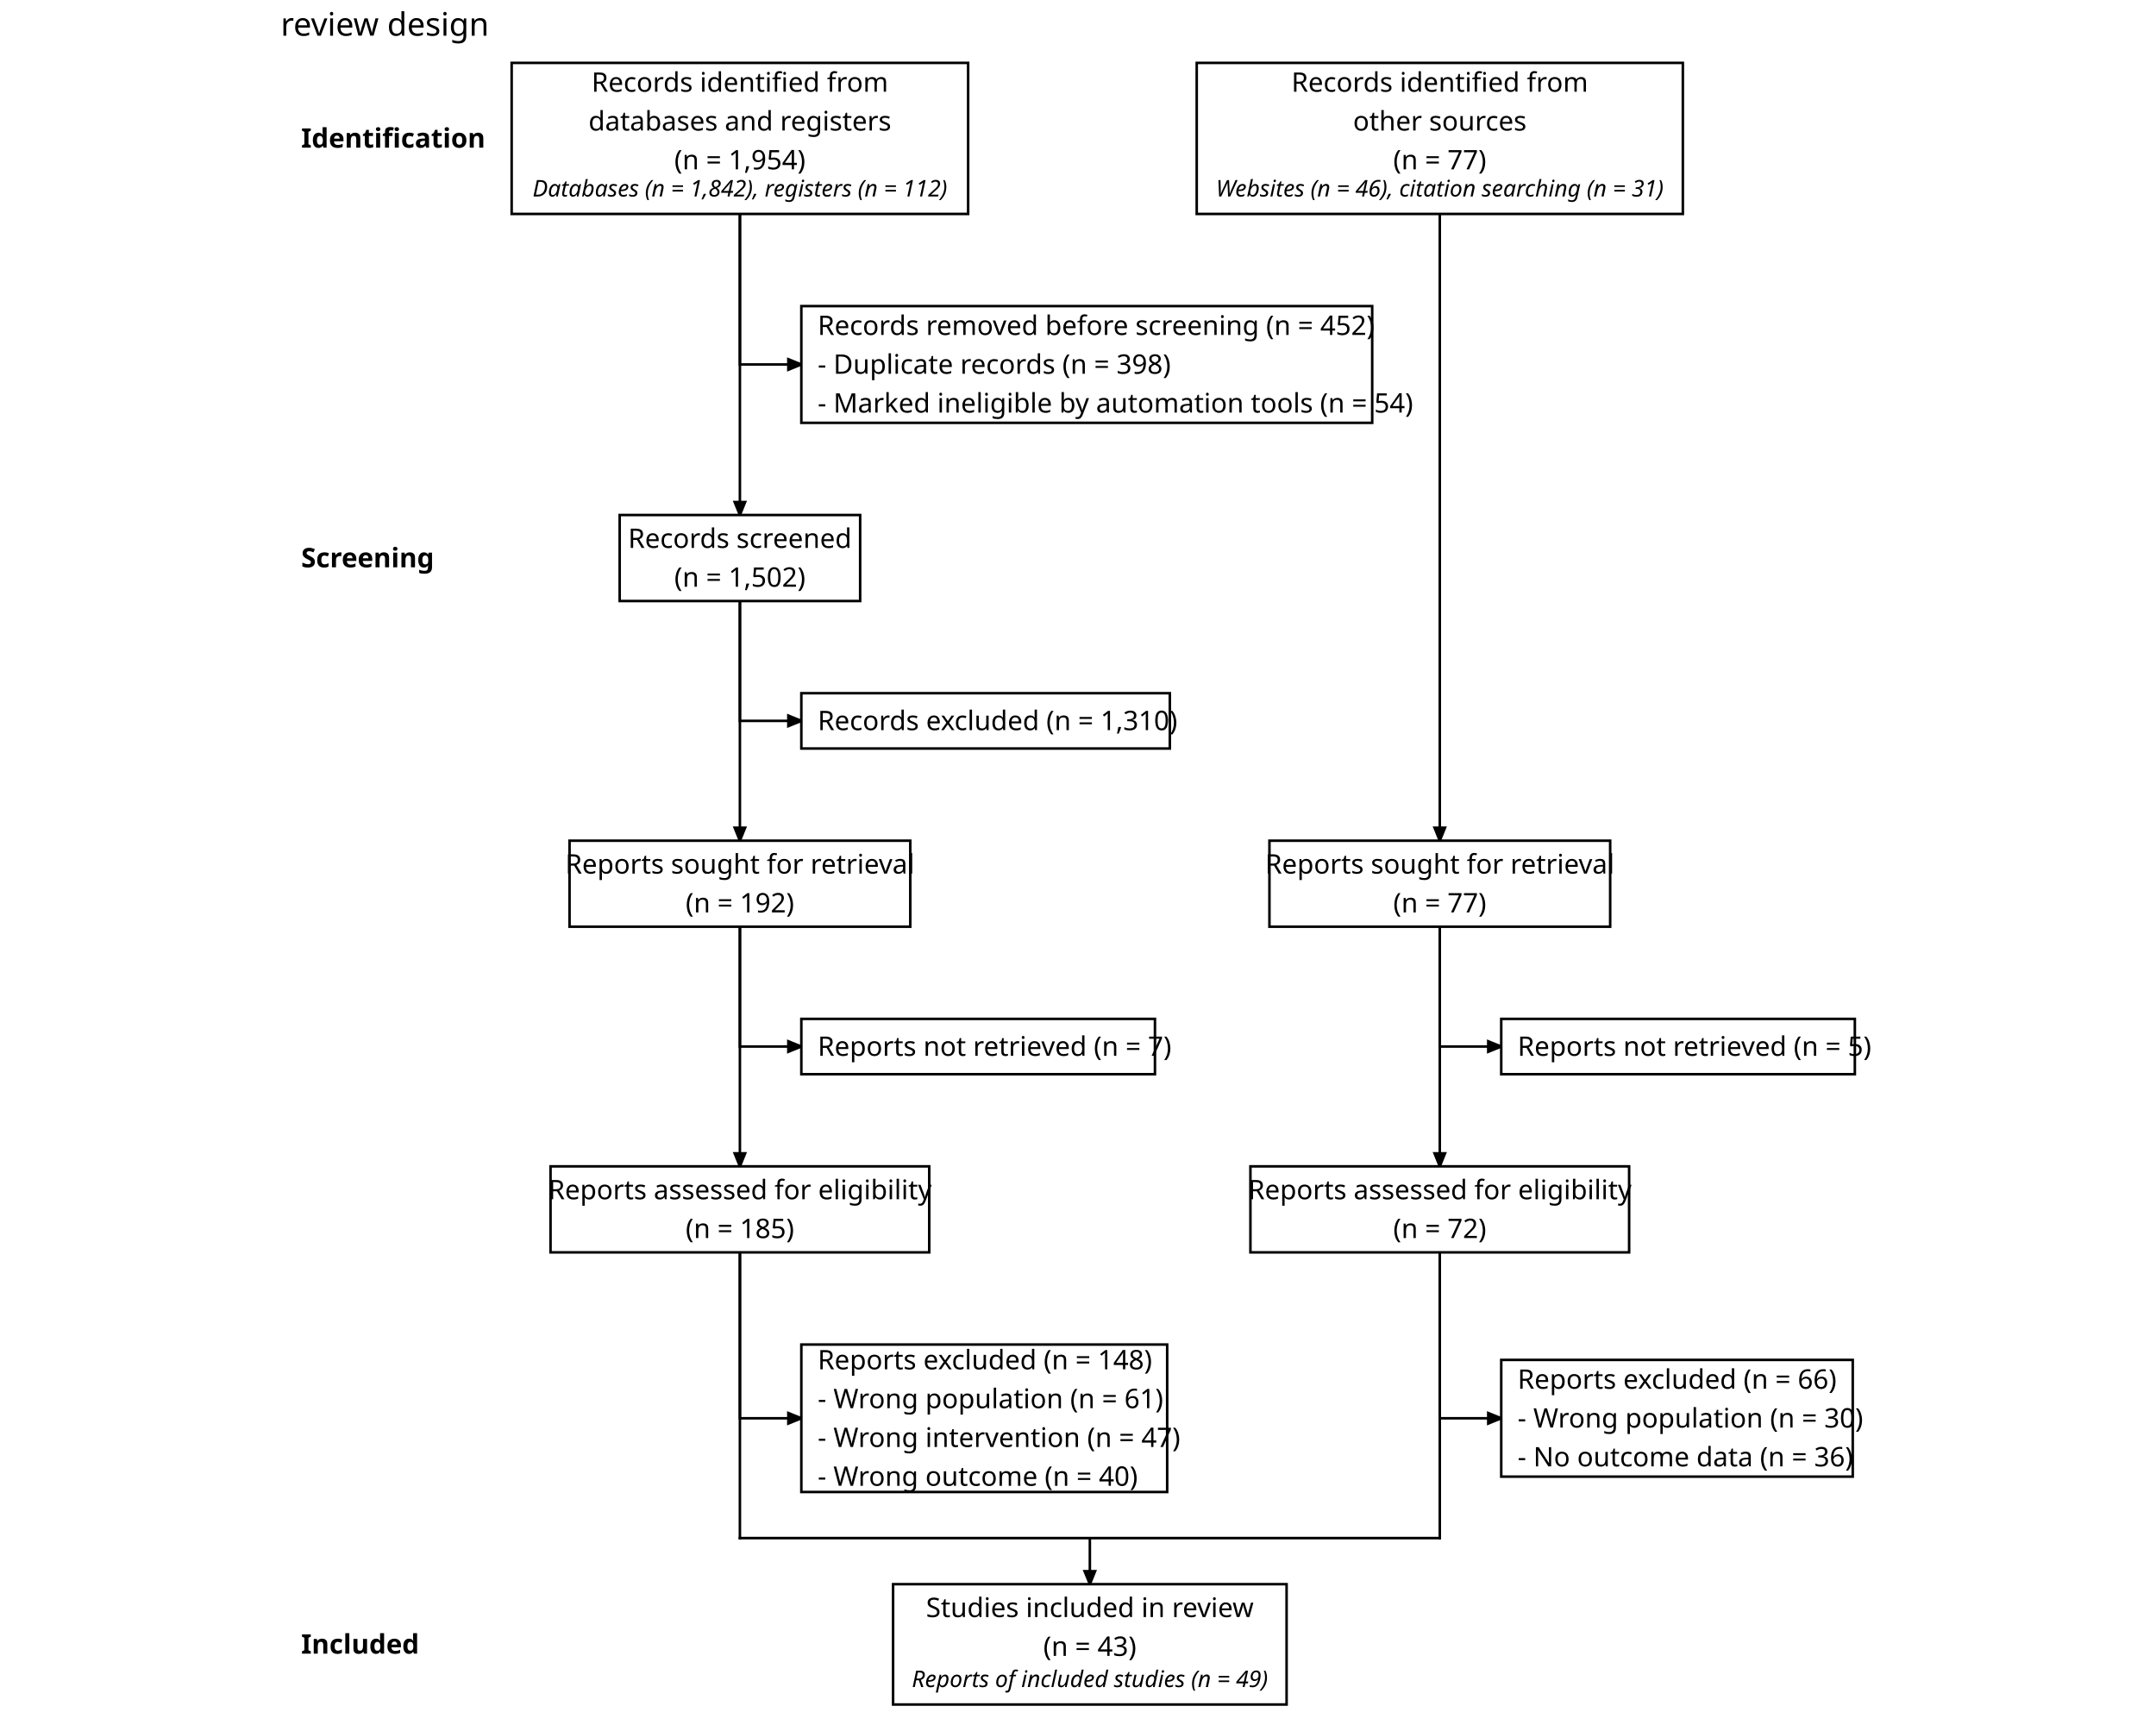
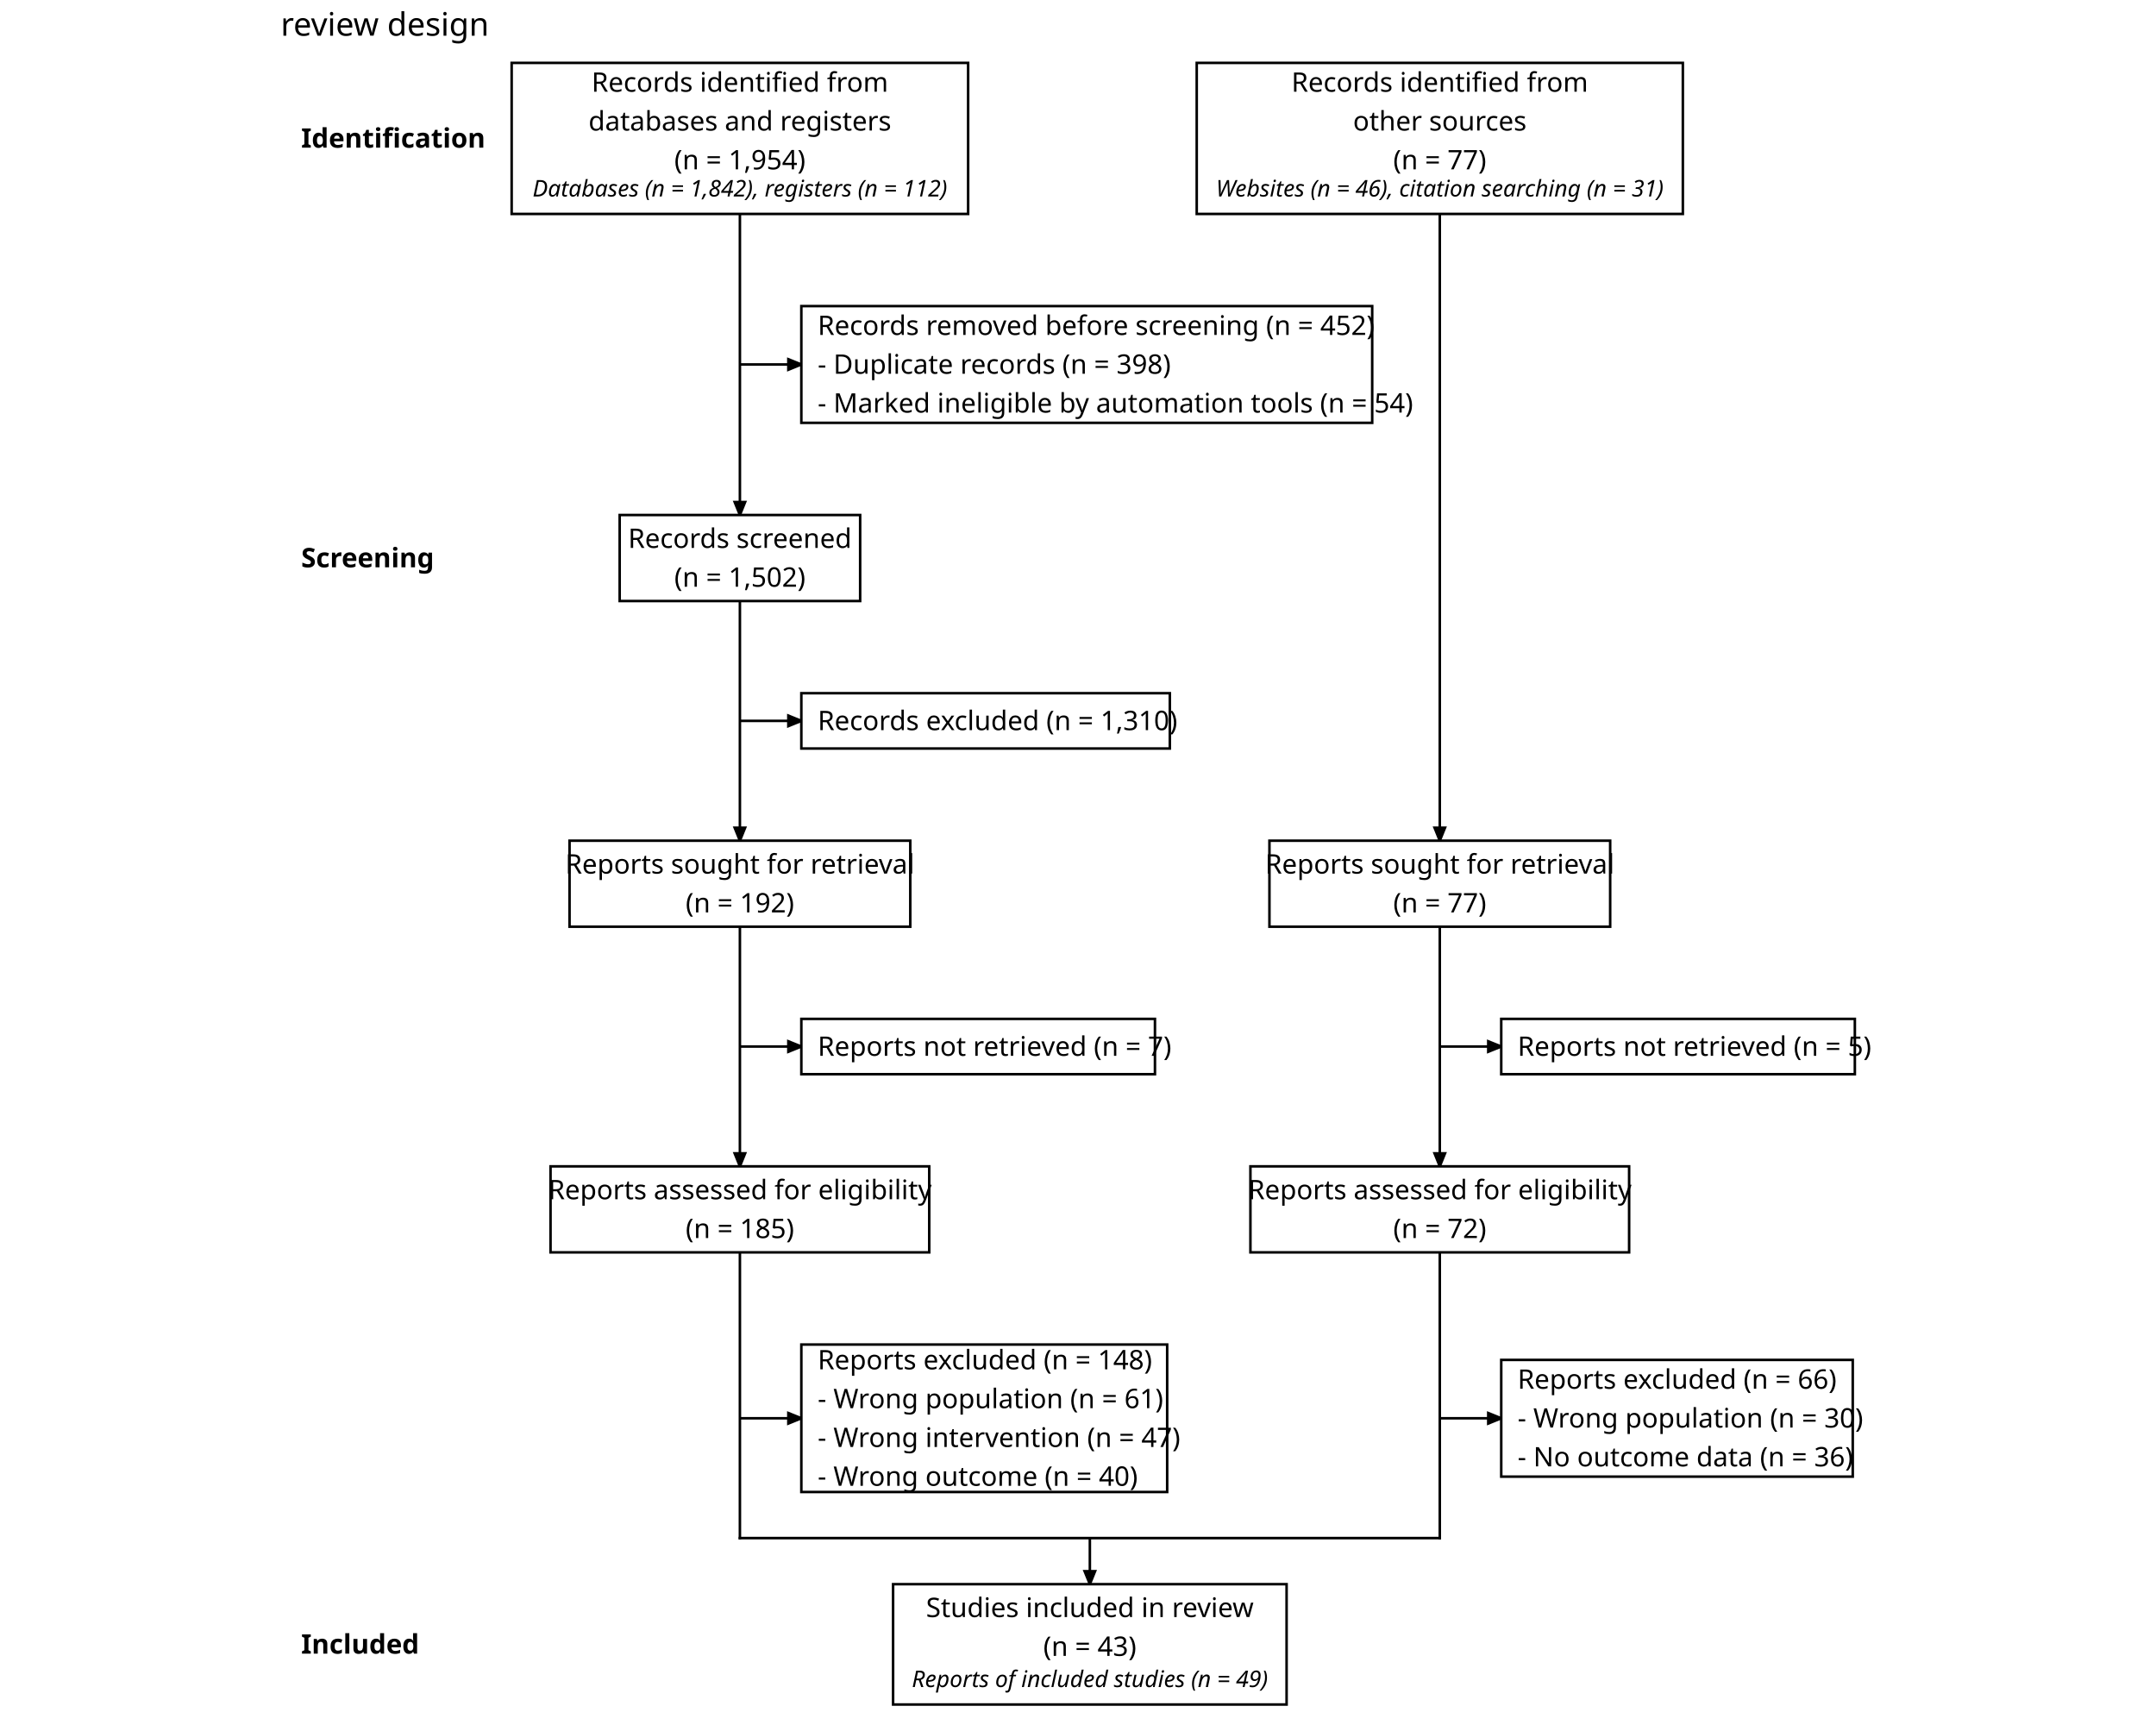
<svg xmlns="http://www.w3.org/2000/svg" class="svglite" data-engine-version="2.0" width="720.00pt" height="576.00pt" viewBox="0 0 720.00 576.00">
  <defs>
    <style type="text/css">
    .svglite line, .svglite polyline, .svglite polygon, .svglite path, .svglite rect, .svglite circle {
      fill: none;
      stroke: #000000;
      stroke-linecap: round;
      stroke-linejoin: round;
      stroke-miterlimit: 10.00;
    }
  </style>
  </defs>
  <rect width="100%" height="100%" style="stroke: none; fill: #FFFFFF;" />
  <defs>
    <clipPath id="cpMC4wMHw3MjAuMDB8MC4wMHw1NzYuMDA=">
      <rect x="0.00" y="0.00" width="720.00" height="576.00" />
    </clipPath>
  </defs>
  <g clip-path="url(#cpMC4wMHw3MjAuMDB8MC4wMHw1NzYuMDA=)">
</g>
  <defs>
    <clipPath id="cpOTMuNzN8NjI2LjI3fDAuMDB8NTc2LjAw">
      <rect x="93.73" y="0.00" width="532.53" height="576.00" />
    </clipPath>
  </defs>
  <g clip-path="url(#cpOTMuNzN8NjI2LjI3fDAuMDB8NTc2LjAw)">
    <rect x="93.73" y="0.00" width="532.53" height="576.00" style="stroke-width: 0.00; stroke: none; fill: #FFFFFF;" />
  </g>
  <g clip-path="url(#cpMC4wMHw3MjAuMDB8MC4wMHw1NzYuMDA=)">
    <rect x="93.73" y="14.16" width="532.53" height="561.84" style="stroke-width: 0.00; stroke: none; fill: #FFFFFF;" />
    <line x1="247.09" y1="418.18" x2="247.09" y2="513.59" style="stroke-width: 0.85; stroke-linecap: square;" />
    <line x1="480.82" y1="418.18" x2="480.82" y2="513.59" style="stroke-width: 0.85; stroke-linecap: square;" />
    <line x1="247.09" y1="513.59" x2="480.82" y2="513.59" style="stroke-width: 0.85; stroke-linecap: square;" />
-     <line x1="247.09" y1="71.44" x2="247.09" y2="121.70" style="stroke-width: 0.85; stroke-linecap: square;" />
-     <line x1="247.09" y1="200.70" x2="247.09" y2="240.71" style="stroke-width: 0.85; stroke-linecap: square;" />
-     <line x1="247.09" y1="309.44" x2="247.09" y2="349.45" style="stroke-width: 0.85; stroke-linecap: square;" />
-     <line x1="480.82" y1="309.44" x2="480.82" y2="349.45" style="stroke-width: 0.85; stroke-linecap: square;" />
-     <line x1="247.09" y1="418.18" x2="247.09" y2="473.58" style="stroke-width: 0.85; stroke-linecap: square;" />
-     <line x1="480.82" y1="418.18" x2="480.82" y2="473.58" style="stroke-width: 0.85; stroke-linecap: square;" />
    <line x1="247.09" y1="71.44" x2="247.09" y2="171.97" style="stroke-width: 0.85; stroke-linecap: butt; stroke-linejoin: miter;" />
    <polygon points="245.34,167.63 247.09,171.97 248.84,167.63 " style="stroke-width: 0.85; stroke-linecap: butt; stroke-linejoin: miter; fill: #000000;" />
    <line x1="247.09" y1="200.70" x2="247.09" y2="280.72" style="stroke-width: 0.85; stroke-linecap: butt; stroke-linejoin: miter;" />
    <polygon points="245.34,276.38 247.09,280.72 248.84,276.38 " style="stroke-width: 0.85; stroke-linecap: butt; stroke-linejoin: miter; fill: #000000;" />
    <line x1="480.82" y1="71.44" x2="480.82" y2="280.72" style="stroke-width: 0.85; stroke-linecap: butt; stroke-linejoin: miter;" />
    <polygon points="479.07,276.38 480.82,280.72 482.57,276.38 " style="stroke-width: 0.85; stroke-linecap: butt; stroke-linejoin: miter; fill: #000000;" />
    <line x1="247.09" y1="309.44" x2="247.09" y2="389.46" style="stroke-width: 0.85; stroke-linecap: butt; stroke-linejoin: miter;" />
    <polygon points="245.34,385.12 247.09,389.46 248.84,385.12 " style="stroke-width: 0.85; stroke-linecap: butt; stroke-linejoin: miter; fill: #000000;" />
    <line x1="480.82" y1="309.44" x2="480.82" y2="389.46" style="stroke-width: 0.85; stroke-linecap: butt; stroke-linejoin: miter;" />
    <polygon points="479.07,385.12 480.82,389.46 482.57,385.12 " style="stroke-width: 0.85; stroke-linecap: butt; stroke-linejoin: miter; fill: #000000;" />
    <line x1="363.96" y1="513.59" x2="363.96" y2="528.98" style="stroke-width: 0.85; stroke-linecap: butt; stroke-linejoin: miter;" />
    <polygon points="362.20,524.64 363.96,528.98 365.71,524.64 " style="stroke-width: 0.85; stroke-linecap: butt; stroke-linejoin: miter; fill: #000000;" />
    <line x1="247.09" y1="121.70" x2="267.61" y2="121.70" style="stroke-width: 0.85; stroke-linecap: butt; stroke-linejoin: miter;" />
    <polygon points="263.27,123.46 267.61,121.70 263.27,119.95 " style="stroke-width: 0.85; stroke-linecap: butt; stroke-linejoin: miter; fill: #000000;" />
    <line x1="247.09" y1="240.71" x2="267.61" y2="240.71" style="stroke-width: 0.85; stroke-linecap: butt; stroke-linejoin: miter;" />
    <polygon points="263.27,242.46 267.61,240.71 263.27,238.95 " style="stroke-width: 0.85; stroke-linecap: butt; stroke-linejoin: miter; fill: #000000;" />
    <line x1="247.09" y1="349.45" x2="267.61" y2="349.45" style="stroke-width: 0.85; stroke-linecap: butt; stroke-linejoin: miter;" />
    <polygon points="263.27,351.20 267.61,349.45 263.27,347.70 " style="stroke-width: 0.85; stroke-linecap: butt; stroke-linejoin: miter; fill: #000000;" />
    <line x1="480.82" y1="349.45" x2="501.34" y2="349.45" style="stroke-width: 0.85; stroke-linecap: butt; stroke-linejoin: miter;" />
    <polygon points="497.00,351.20 501.34,349.45 497.00,347.70 " style="stroke-width: 0.85; stroke-linecap: butt; stroke-linejoin: miter; fill: #000000;" />
    <line x1="247.09" y1="473.58" x2="267.61" y2="473.58" style="stroke-width: 0.85; stroke-linecap: butt; stroke-linejoin: miter;" />
    <polygon points="263.27,475.34 267.61,473.58 263.27,471.83 " style="stroke-width: 0.85; stroke-linecap: butt; stroke-linejoin: miter; fill: #000000;" />
    <line x1="480.82" y1="473.58" x2="501.34" y2="473.58" style="stroke-width: 0.85; stroke-linecap: butt; stroke-linejoin: miter;" />
    <polygon points="497.00,475.34 501.34,473.58 497.00,471.83 " style="stroke-width: 0.85; stroke-linecap: butt; stroke-linejoin: miter; fill: #000000;" />
    <rect x="170.87" y="21.00" width="152.44" height="50.44" style="stroke-width: 0.85; stroke-linecap: butt; stroke-linejoin: miter; fill: #FFFFFF;" />
    <rect x="399.65" y="21.00" width="162.34" height="50.44" style="stroke-width: 0.85; stroke-linecap: butt; stroke-linejoin: miter; fill: #FFFFFF;" />
    <rect x="206.94" y="171.97" width="80.31" height="28.72" style="stroke-width: 0.85; stroke-linecap: butt; stroke-linejoin: miter; fill: #FFFFFF;" />
    <rect x="190.20" y="280.72" width="113.79" height="28.72" style="stroke-width: 0.85; stroke-linecap: butt; stroke-linejoin: miter; fill: #FFFFFF;" />
    <rect x="423.93" y="280.72" width="113.79" height="28.72" style="stroke-width: 0.85; stroke-linecap: butt; stroke-linejoin: miter; fill: #FFFFFF;" />
    <rect x="183.85" y="389.46" width="126.47" height="28.72" style="stroke-width: 0.85; stroke-linecap: butt; stroke-linejoin: miter; fill: #FFFFFF;" />
    <rect x="417.58" y="389.46" width="126.47" height="28.72" style="stroke-width: 0.85; stroke-linecap: butt; stroke-linejoin: miter; fill: #FFFFFF;" />
    <rect x="298.25" y="528.98" width="131.41" height="40.18" style="stroke-width: 0.85; stroke-linecap: butt; stroke-linejoin: miter; fill: #FFFFFF;" />
    <text x="247.09" y="30.63" text-anchor="middle" style="font-size: 9.00px; font-family: sans;" textLength="92.55px" lengthAdjust="spacingAndGlyphs">Records identified from</text>
    <text x="247.09" y="43.59" text-anchor="middle" style="font-size: 9.00px; font-family: sans;" textLength="96.08px" lengthAdjust="spacingAndGlyphs">databases and registers</text>
    <text x="247.09" y="56.55" text-anchor="middle" style="font-size: 9.00px; font-family: sans;" textLength="43.78px" lengthAdjust="spacingAndGlyphs">(n = 1,954)</text>
    <text x="480.82" y="30.63" text-anchor="middle" style="font-size: 9.00px; font-family: sans;" textLength="92.55px" lengthAdjust="spacingAndGlyphs">Records identified from</text>
    <text x="480.82" y="43.59" text-anchor="middle" style="font-size: 9.00px; font-family: sans;" textLength="54.54px" lengthAdjust="spacingAndGlyphs">other sources</text>
    <text x="480.82" y="56.55" text-anchor="middle" style="font-size: 9.00px; font-family: sans;" textLength="31.27px" lengthAdjust="spacingAndGlyphs">(n = 77)</text>
    <text x="247.09" y="182.95" text-anchor="middle" style="font-size: 9.00px; font-family: sans;" textLength="73.06px" lengthAdjust="spacingAndGlyphs">Records screened</text>
    <text x="247.09" y="195.91" text-anchor="middle" style="font-size: 9.00px; font-family: sans;" textLength="43.78px" lengthAdjust="spacingAndGlyphs">(n = 1,502)</text>
    <text x="247.09" y="291.70" text-anchor="middle" style="font-size: 9.00px; font-family: sans;" textLength="108.56px" lengthAdjust="spacingAndGlyphs">Reports sought for retrieval</text>
    <text x="247.09" y="304.66" text-anchor="middle" style="font-size: 9.00px; font-family: sans;" textLength="36.28px" lengthAdjust="spacingAndGlyphs">(n = 192)</text>
    <text x="480.82" y="291.70" text-anchor="middle" style="font-size: 9.00px; font-family: sans;" textLength="108.56px" lengthAdjust="spacingAndGlyphs">Reports sought for retrieval</text>
    <text x="480.82" y="304.66" text-anchor="middle" style="font-size: 9.00px; font-family: sans;" textLength="31.27px" lengthAdjust="spacingAndGlyphs">(n = 77)</text>
    <text x="247.09" y="400.44" text-anchor="middle" style="font-size: 9.00px; font-family: sans;" textLength="121.57px" lengthAdjust="spacingAndGlyphs">Reports assessed for eligibility</text>
    <text x="247.09" y="413.40" text-anchor="middle" style="font-size: 9.00px; font-family: sans;" textLength="36.28px" lengthAdjust="spacingAndGlyphs">(n = 185)</text>
    <text x="480.82" y="400.44" text-anchor="middle" style="font-size: 9.00px; font-family: sans;" textLength="121.57px" lengthAdjust="spacingAndGlyphs">Reports assessed for eligibility</text>
    <text x="480.82" y="413.40" text-anchor="middle" style="font-size: 9.00px; font-family: sans;" textLength="31.27px" lengthAdjust="spacingAndGlyphs">(n = 72)</text>
    <text x="363.96" y="539.96" text-anchor="middle" style="font-size: 9.00px; font-family: sans;" textLength="104.07px" lengthAdjust="spacingAndGlyphs">Studies included in review</text>
    <text x="363.96" y="552.92" text-anchor="middle" style="font-size: 9.00px; font-family: sans;" textLength="31.27px" lengthAdjust="spacingAndGlyphs">(n = 43)</text>
    <rect x="267.61" y="102.21" width="190.64" height="38.98" style="stroke-width: 0.85; stroke-linecap: butt; stroke-linejoin: miter; fill: #FFFFFF;" />
    <rect x="267.61" y="231.47" width="123.06" height="18.47" style="stroke-width: 0.85; stroke-linecap: butt; stroke-linejoin: miter; fill: #FFFFFF;" />
    <rect x="267.61" y="340.22" width="118.09" height="18.47" style="stroke-width: 0.85; stroke-linecap: butt; stroke-linejoin: miter; fill: #FFFFFF;" />
    <rect x="501.34" y="340.22" width="118.09" height="18.47" style="stroke-width: 0.85; stroke-linecap: butt; stroke-linejoin: miter; fill: #FFFFFF;" />
    <rect x="267.61" y="448.96" width="122.17" height="49.24" style="stroke-width: 0.85; stroke-linecap: butt; stroke-linejoin: miter; fill: #FFFFFF;" />
    <rect x="501.34" y="454.09" width="117.39" height="38.98" style="stroke-width: 0.85; stroke-linecap: butt; stroke-linejoin: miter; fill: #FFFFFF;" />
    <text x="273.08" y="111.84" style="font-size: 9.00px; font-family: sans;" textLength="179.38px" lengthAdjust="spacingAndGlyphs">Records removed before screening (n = 452)</text>
    <text x="273.08" y="124.80" style="font-size: 9.00px; font-family: sans;" textLength="114.32px" lengthAdjust="spacingAndGlyphs">- Duplicate records (n = 398)</text>
    <text x="273.08" y="137.76" style="font-size: 9.00px; font-family: sans;" textLength="187.36px" lengthAdjust="spacingAndGlyphs">- Marked ineligible by automation tools (n = 54)</text>
    <text x="273.08" y="243.80" style="font-size: 9.00px; font-family: sans;" textLength="118.34px" lengthAdjust="spacingAndGlyphs">Records excluded (n = 1,310)</text>
    <text x="273.08" y="352.55" style="font-size: 9.00px; font-family: sans;" textLength="112.82px" lengthAdjust="spacingAndGlyphs">Reports not retrieved (n = 7)</text>
    <text x="506.81" y="352.55" style="font-size: 9.00px; font-family: sans;" textLength="112.82px" lengthAdjust="spacingAndGlyphs">Reports not retrieved (n = 5)</text>
    <text x="273.08" y="457.24" style="font-size: 9.00px; font-family: sans;" textLength="108.83px" lengthAdjust="spacingAndGlyphs">Reports excluded (n = 148)</text>
    <text x="273.08" y="470.20" style="font-size: 9.00px; font-family: sans;" textLength="109.81px" lengthAdjust="spacingAndGlyphs">- Wrong population (n = 61)</text>
    <text x="273.08" y="483.16" style="font-size: 9.00px; font-family: sans;" textLength="114.81px" lengthAdjust="spacingAndGlyphs">- Wrong intervention (n = 47)</text>
    <text x="273.08" y="496.12" style="font-size: 9.00px; font-family: sans;" textLength="102.81px" lengthAdjust="spacingAndGlyphs">- Wrong outcome (n = 40)</text>
    <text x="506.81" y="463.72" style="font-size: 9.00px; font-family: sans;" textLength="103.83px" lengthAdjust="spacingAndGlyphs">Reports excluded (n = 66)</text>
    <text x="506.81" y="476.68" style="font-size: 9.00px; font-family: sans;" textLength="109.81px" lengthAdjust="spacingAndGlyphs">- Wrong population (n = 30)</text>
    <text x="506.81" y="489.64" style="font-size: 9.00px; font-family: sans;" textLength="107.82px" lengthAdjust="spacingAndGlyphs">- No outcome data (n = 36)</text>
    <text x="247.09" y="65.61" text-anchor="middle" style="font-size: 7.65px; font-style: italic; font-family: sans;" textLength="142.47px" lengthAdjust="spacingAndGlyphs">Databases (n = 1,842), registers (n = 112)</text>
    <text x="480.82" y="65.61" text-anchor="middle" style="font-size: 7.65px; font-style: italic; font-family: sans;" textLength="152.67px" lengthAdjust="spacingAndGlyphs">Websites (n = 46), citation searching (n = 31)</text>
    <text x="363.96" y="563.33" text-anchor="middle" style="font-size: 7.65px; font-style: italic; font-family: sans;" textLength="121.00px" lengthAdjust="spacingAndGlyphs">Reports of included studies (n = 49)</text>
    <text x="100.57" y="49.31" style="font-size: 9.00px; font-weight: bold; font-family: sans;" textLength="50.53px" lengthAdjust="spacingAndGlyphs">Identification</text>
    <text x="100.57" y="189.43" style="font-size: 9.00px; font-weight: bold; font-family: sans;" textLength="40.53px" lengthAdjust="spacingAndGlyphs">Screening</text>
    <text x="100.57" y="552.17" style="font-size: 9.00px; font-weight: bold; font-family: sans;" textLength="34.03px" lengthAdjust="spacingAndGlyphs">Included</text>
    <text x="93.73" y="11.92" style="font-size: 10.80px; font-family: sans;" textLength="66.04px" lengthAdjust="spacingAndGlyphs">review design</text>
  </g>
</svg>
